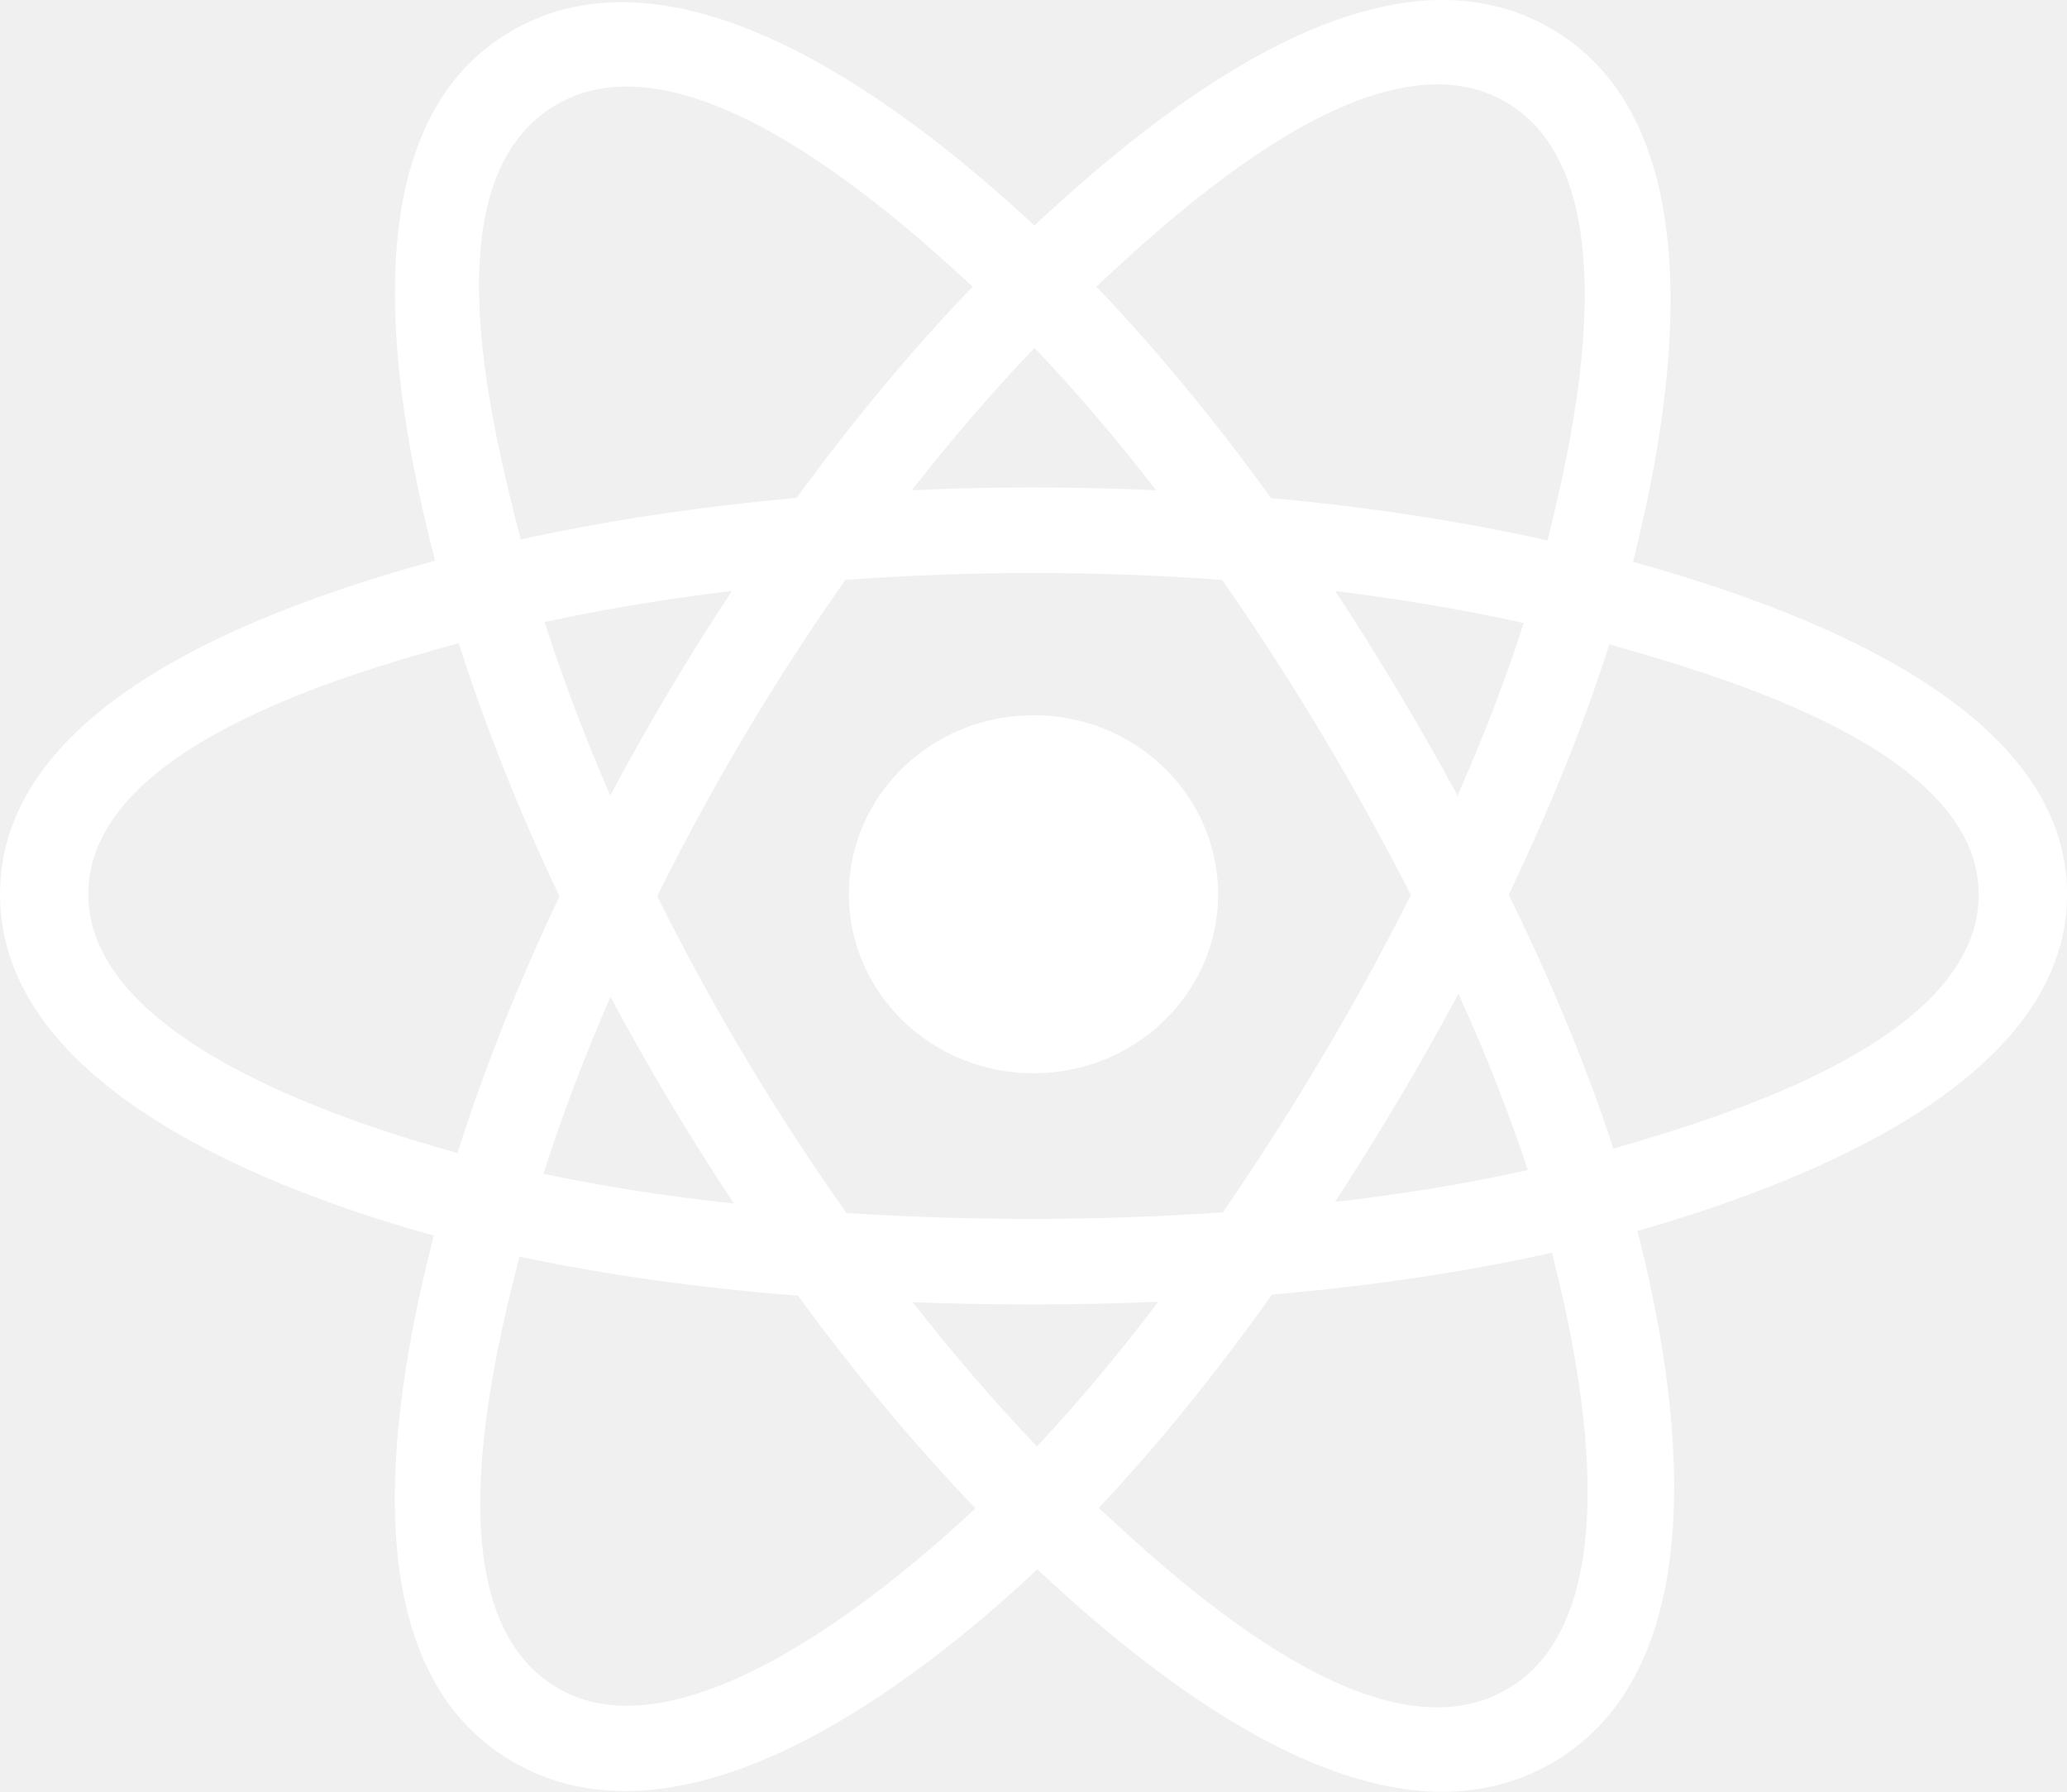
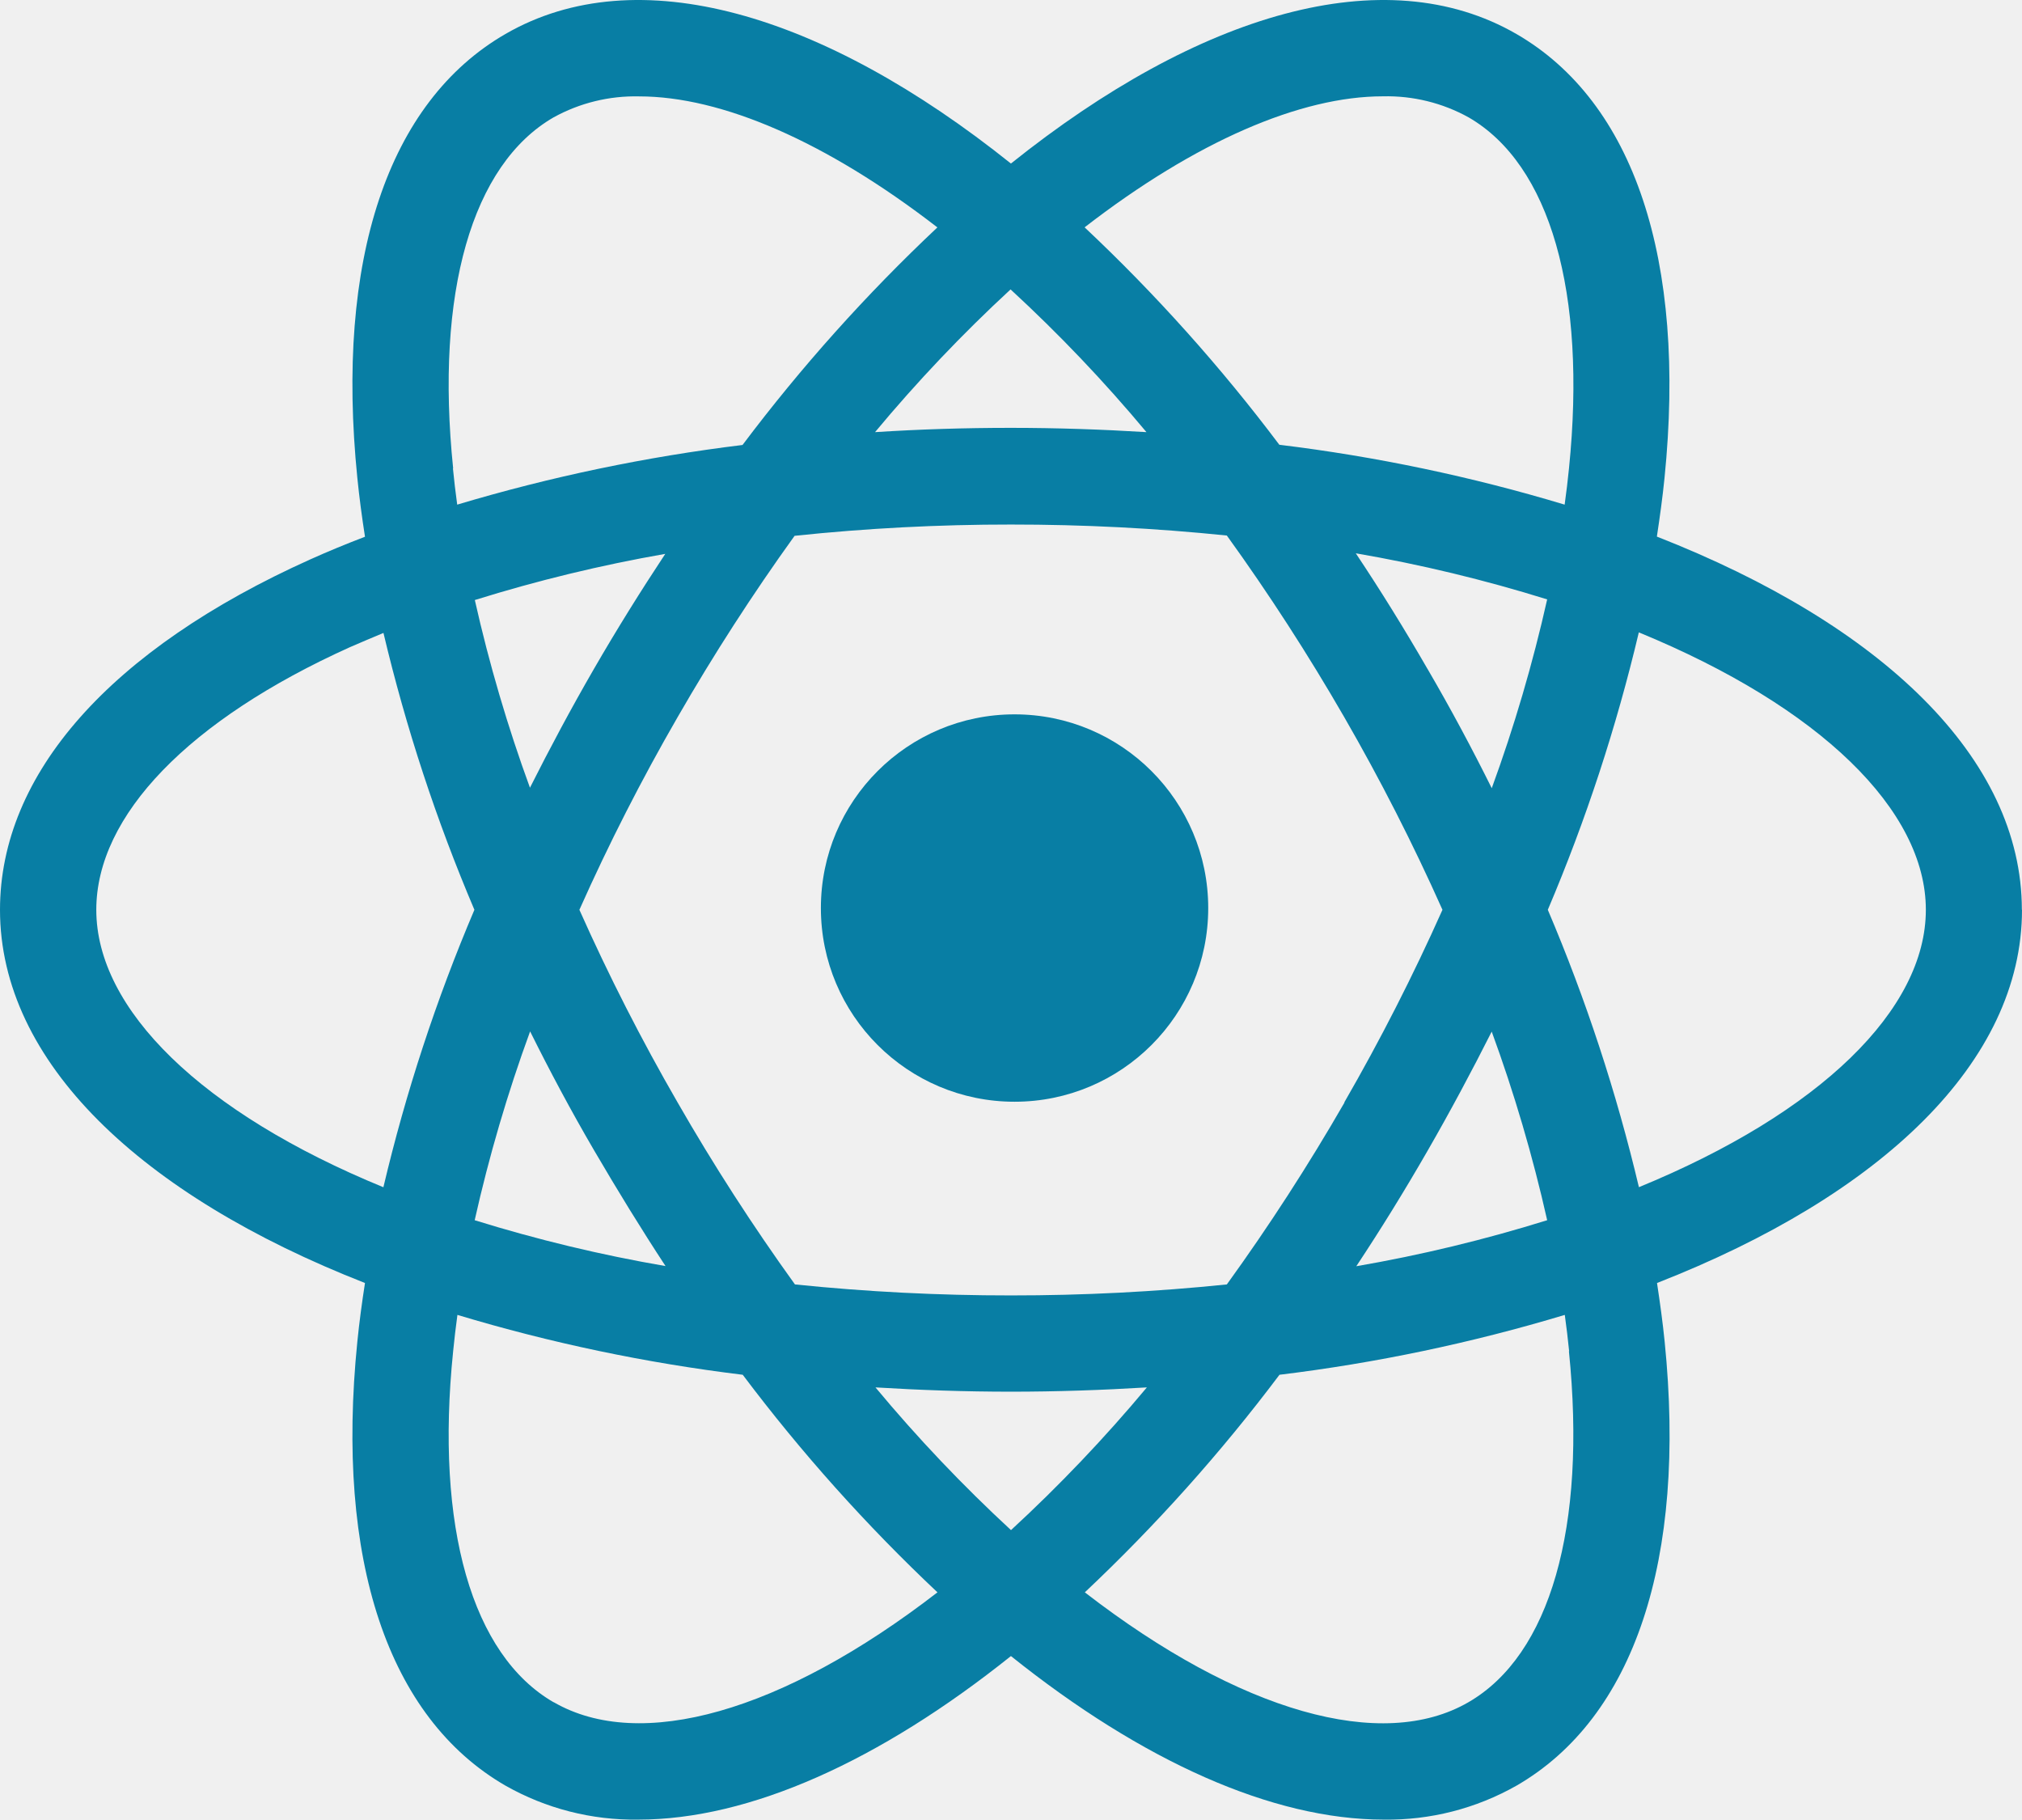
- <svg xmlns="http://www.w3.org/2000/svg" id="Calque_1" data-name="Calque 1" viewBox="0 0 246.1 213.29">
-   <defs>
-     <style>
-       .cls-1, .cls-2 {
-         fill: #fff;
-         stroke-width: 0px;
-       }
- 
-       .cls-2 {
-         fill-rule: evenodd;
-       }
-     </style>
-   </defs>
-   <path class="cls-1" d="m145.03,106.45c0-11.77-9.84-21.31-21.98-21.31s-21.98,9.54-21.98,21.31,9.84,21.31,21.98,21.31,21.98-9.54,21.98-21.31Z" />
-   <path class="cls-2" d="m194.42,66.89c4.64-18.28,10.47-52.19-10.09-63.69-20.47-11.45-47.1,10.49-61.17,23.65C109.14,13.82,81.76-8.02,61.21,3.51c-20.46,11.48-14.15,44.83-9.41,63.23C32.72,72,0,83.32,0,106.45s32.68,35.38,51.66,40.63c-4.76,18.5-10.75,51.37,9.73,62.83,20.62,11.53,47.92-9.79,62.12-23.1,14.15,13.24,40.53,34.7,61.01,23.21,20.54-11.53,15.19-44.98,10.44-63.49,18.39-5.26,51.15-17.31,51.15-40.09s-32.89-34.32-51.68-39.56Zm-2.33,69.84c-3.11-9.56-7.32-19.73-12.46-30.23,4.91-10.25,8.95-20.29,11.98-29.79,13.77,3.87,43.98,12.72,43.98,29.74s-28.99,26.11-43.5,30.28Zm-12.85,64.47c-15.27,8.57-37.96-11.95-48.42-21.7,6.94-7.35,13.87-15.9,20.63-25.4,11.9-1.02,23.14-2.7,33.33-4.98,3.34,13.09,9.8,43.47-5.54,52.08Zm-112.6-.12c-15.28-8.54-8.29-37.87-4.79-51.5,10.08,2.16,21.24,3.72,33.16,4.66,6.81,9.29,13.94,17.83,21.13,25.31-8.88,8.33-34.15,30.12-49.5,21.54ZM10.51,106.45c0-17.24,30.03-26.03,44.11-29.89,3.08,9.71,7.12,19.87,11.99,30.14-4.94,10.42-9.04,20.74-12.14,30.56-13.43-3.73-43.96-13.56-43.96-30.81ZM66.48,12.33c15.34-8.61,39.14,12.36,49.32,21.79-7.15,7.44-14.21,15.92-20.96,25.15-11.57,1.04-22.65,2.71-32.84,4.95-3.82-14.84-10.84-43.3,4.48-51.9Zm92.5,58.03c7.85.96,15.38,2.24,22.44,3.8-2.12,6.59-4.76,13.48-7.88,20.55-4.51-8.3-9.36-16.44-14.56-24.35Zm-35.81-28.95c4.85,5.09,9.71,10.78,14.48,16.95-9.69-.44-19.4-.45-29.09,0,4.78-6.11,9.68-11.79,14.6-16.94Zm-50.51,53.29c-3.06-7.04-5.68-13.96-7.82-20.65,7.02-1.52,14.51-2.77,22.31-3.71-5.22,7.89-10.06,16.03-14.49,24.36Zm14.72,48.57c-8.06-.87-15.66-2.05-22.68-3.54,2.17-6.8,4.85-13.87,7.98-21.07,4.5,8.42,9.41,16.63,14.7,24.6Zm36.09,28.92c-4.98-5.21-9.95-10.98-14.81-17.18,9.75.37,19.51.37,29.25-.05-4.79,6.31-9.63,12.09-14.45,17.23Zm50.18-53.89c3.29,7.27,6.06,14.3,8.26,20.99-7.14,1.58-14.84,2.85-22.96,3.79,5.24-8.06,10.17-16.32,14.69-24.78Zm-28.05,26.02c-14.91,1.03-29.91,1.02-44.82.08-8.47-12-16.02-24.62-22.53-37.72,6.48-13.08,13.97-25.67,22.4-37.65,14.92-1.09,29.94-1.1,44.86,0,8.36,11.98,15.84,24.54,22.47,37.5-6.55,13.07-14.08,25.69-22.38,37.78ZM179.08,12.03c15.34,8.58,8.51,39.05,5.16,52.3-10.21-2.28-21.3-3.98-32.91-5.04-6.76-9.34-13.77-17.83-20.8-25.17,10.31-9.64,33.35-30.59,48.55-22.09Z" />
+ <svg xmlns="http://www.w3.org/2000/svg" width="569px" height="512px" viewBox="0 0 569 512" version="1.1">
+   <g fill="none" fill-rule="evenodd">
+     <g fill="#087EA4" fill-rule="nonzero">
+       <path d="M285.5,201 C255.4,201 231,225.4 231,255.5 C231,285.6 255.4,310 285.5,310 C315.6,310 340,285.6 340,255.5 C340,225.4 315.6,201 285.5,201" id="react_light__Path" />
+       <path d="M568.96,255.994 C568.96,213.208 529.338,175.681 466.252,150.985 C467.095,145.424 467.857,139.922 468.399,134.521 C474.622,73.042 459.809,28.669 426.71,9.554 C389.677,-11.829 337.37,3.691 284.48,46.016 C231.59,3.691 179.283,-11.829 142.25,9.554 C109.151,28.669 94.338,73.042 100.561,134.521 C101.102,139.922 101.845,145.444 102.708,151.025 C97.449,153.033 92.291,155.161 87.333,157.39 C31.011,182.709 0,217.765 0,255.994 C0,298.781 39.622,336.307 102.708,361.004 C101.845,366.565 101.102,372.067 100.561,377.468 C94.338,438.947 109.151,483.32 142.25,502.435 C153.63,508.888 166.524,512.187 179.604,511.992 C210.956,511.992 247.568,495.488 284.48,465.973 C321.372,495.488 358.004,511.992 389.396,511.992 C402.475,512.184 415.369,508.885 426.75,502.435 C459.849,483.32 474.662,438.947 468.439,377.468 C467.898,372.067 467.135,366.565 466.292,361.004 C529.378,336.347 569,298.761 569,255.994 M389.155,27.103 C397.565,26.9 405.878,28.937 413.242,33.006 C436.224,46.277 446.541,82.278 441.523,131.77 C441.182,135.143 440.78,138.557 440.299,141.99 C414.067,134.088 387.206,128.452 360.011,125.145 C343.525,103.224 325.193,82.756 305.214,63.966 C336.587,39.712 366.032,27.103 389.135,27.103 M378.356,310.206 C368.205,327.831 357.151,344.92 345.238,361.405 C325.045,363.48 304.759,364.512 284.46,364.497 C264.168,364.511 243.888,363.479 223.702,361.405 C211.821,344.919 200.8,327.83 190.684,310.206 C180.533,292.629 171.307,274.534 163.045,255.994 C171.307,237.455 180.533,219.359 190.684,201.783 C200.784,184.229 211.771,167.201 223.602,150.764 C243.825,148.638 264.146,147.579 284.48,147.592 C304.772,147.58 325.052,148.612 345.238,150.684 C357.109,167.146 368.136,184.201 378.276,201.783 C388.419,219.364 397.645,237.458 405.915,255.994 C397.645,274.53 388.419,292.625 378.276,310.206 M419.725,290.127 C426.095,307.504 431.325,325.277 435.381,343.335 C417.78,348.824 399.837,353.15 381.668,356.285 C388.573,345.871 395.264,335.036 401.74,323.778 C408.143,312.655 414.145,301.431 419.805,290.208 M246.363,390.378 C258.848,391.141 271.594,391.583 284.5,391.583 C297.406,391.583 310.232,391.141 322.737,390.378 C310.881,404.583 298.108,417.998 284.5,430.534 C270.922,418 258.182,404.585 246.363,390.378 Z M187.312,356.245 C169.137,353.124 151.188,348.811 133.579,343.335 C137.619,325.306 142.828,307.559 149.175,290.208 C154.755,301.431 160.736,312.655 167.24,323.778 C173.743,334.902 180.467,345.865 187.312,356.285 M149.175,221.761 C142.851,204.474 137.655,186.795 133.619,168.835 C151.184,163.352 169.086,159.013 187.211,155.844 C180.347,166.225 173.622,176.987 167.139,188.21 C160.656,199.434 154.735,210.517 149.074,221.761 M322.617,121.591 C310.132,120.828 297.386,120.386 284.38,120.386 C271.48,120.386 258.768,120.788 246.243,121.591 C258.061,107.384 270.801,93.969 284.38,81.434 C297.992,93.966 310.766,107.38 322.617,121.591 Z M401.7,188.21 C395.197,176.94 388.473,166.097 381.528,155.684 C399.744,158.819 417.734,163.152 435.381,168.654 C431.332,186.681 426.122,204.427 419.785,221.781 C414.205,210.557 408.204,199.334 401.72,188.23 M127.517,131.79 C122.439,82.318 132.816,46.297 155.779,33.026 C163.145,28.963 171.456,26.926 179.865,27.123 C202.968,27.123 232.413,39.732 263.786,63.986 C243.794,82.79 225.448,103.271 208.949,125.205 C181.762,128.528 154.904,134.143 128.661,141.99 C128.2,138.557 127.778,135.164 127.457,131.79 M98.453,182.106 C101.544,180.768 104.695,179.429 107.907,178.091 C114.221,204.736 122.782,230.797 133.499,255.994 C122.762,281.241 114.193,307.357 107.887,334.059 C56.743,313.077 27.097,284.004 27.097,255.994 C27.097,229.451 53.191,202.526 98.453,182.106 Z M155.779,478.963 C132.816,465.691 122.439,429.671 127.517,380.198 C127.838,376.825 128.26,373.432 128.721,369.978 C154.954,377.879 181.815,383.514 209.009,386.824 C225.5,408.753 243.832,429.233 263.806,448.043 C220.069,481.834 180.106,492.978 155.839,478.963 M441.503,380.198 C446.521,429.691 436.204,465.691 413.221,478.963 C388.975,493.018 348.991,481.834 305.274,448.043 C325.241,429.233 343.567,408.752 360.051,386.824 C387.246,383.517 414.107,377.881 440.339,369.978 C440.82,373.432 441.222,376.825 441.563,380.198 M461.193,334.018 C454.869,307.333 446.294,281.231 435.562,255.994 C446.29,230.744 454.858,204.629 461.173,177.93 C512.216,198.912 541.943,227.985 541.943,255.994 C541.943,284.004 512.297,313.077 461.153,334.059" id="react_light__Shape" />
+     </g>
+   </g>
</svg>
